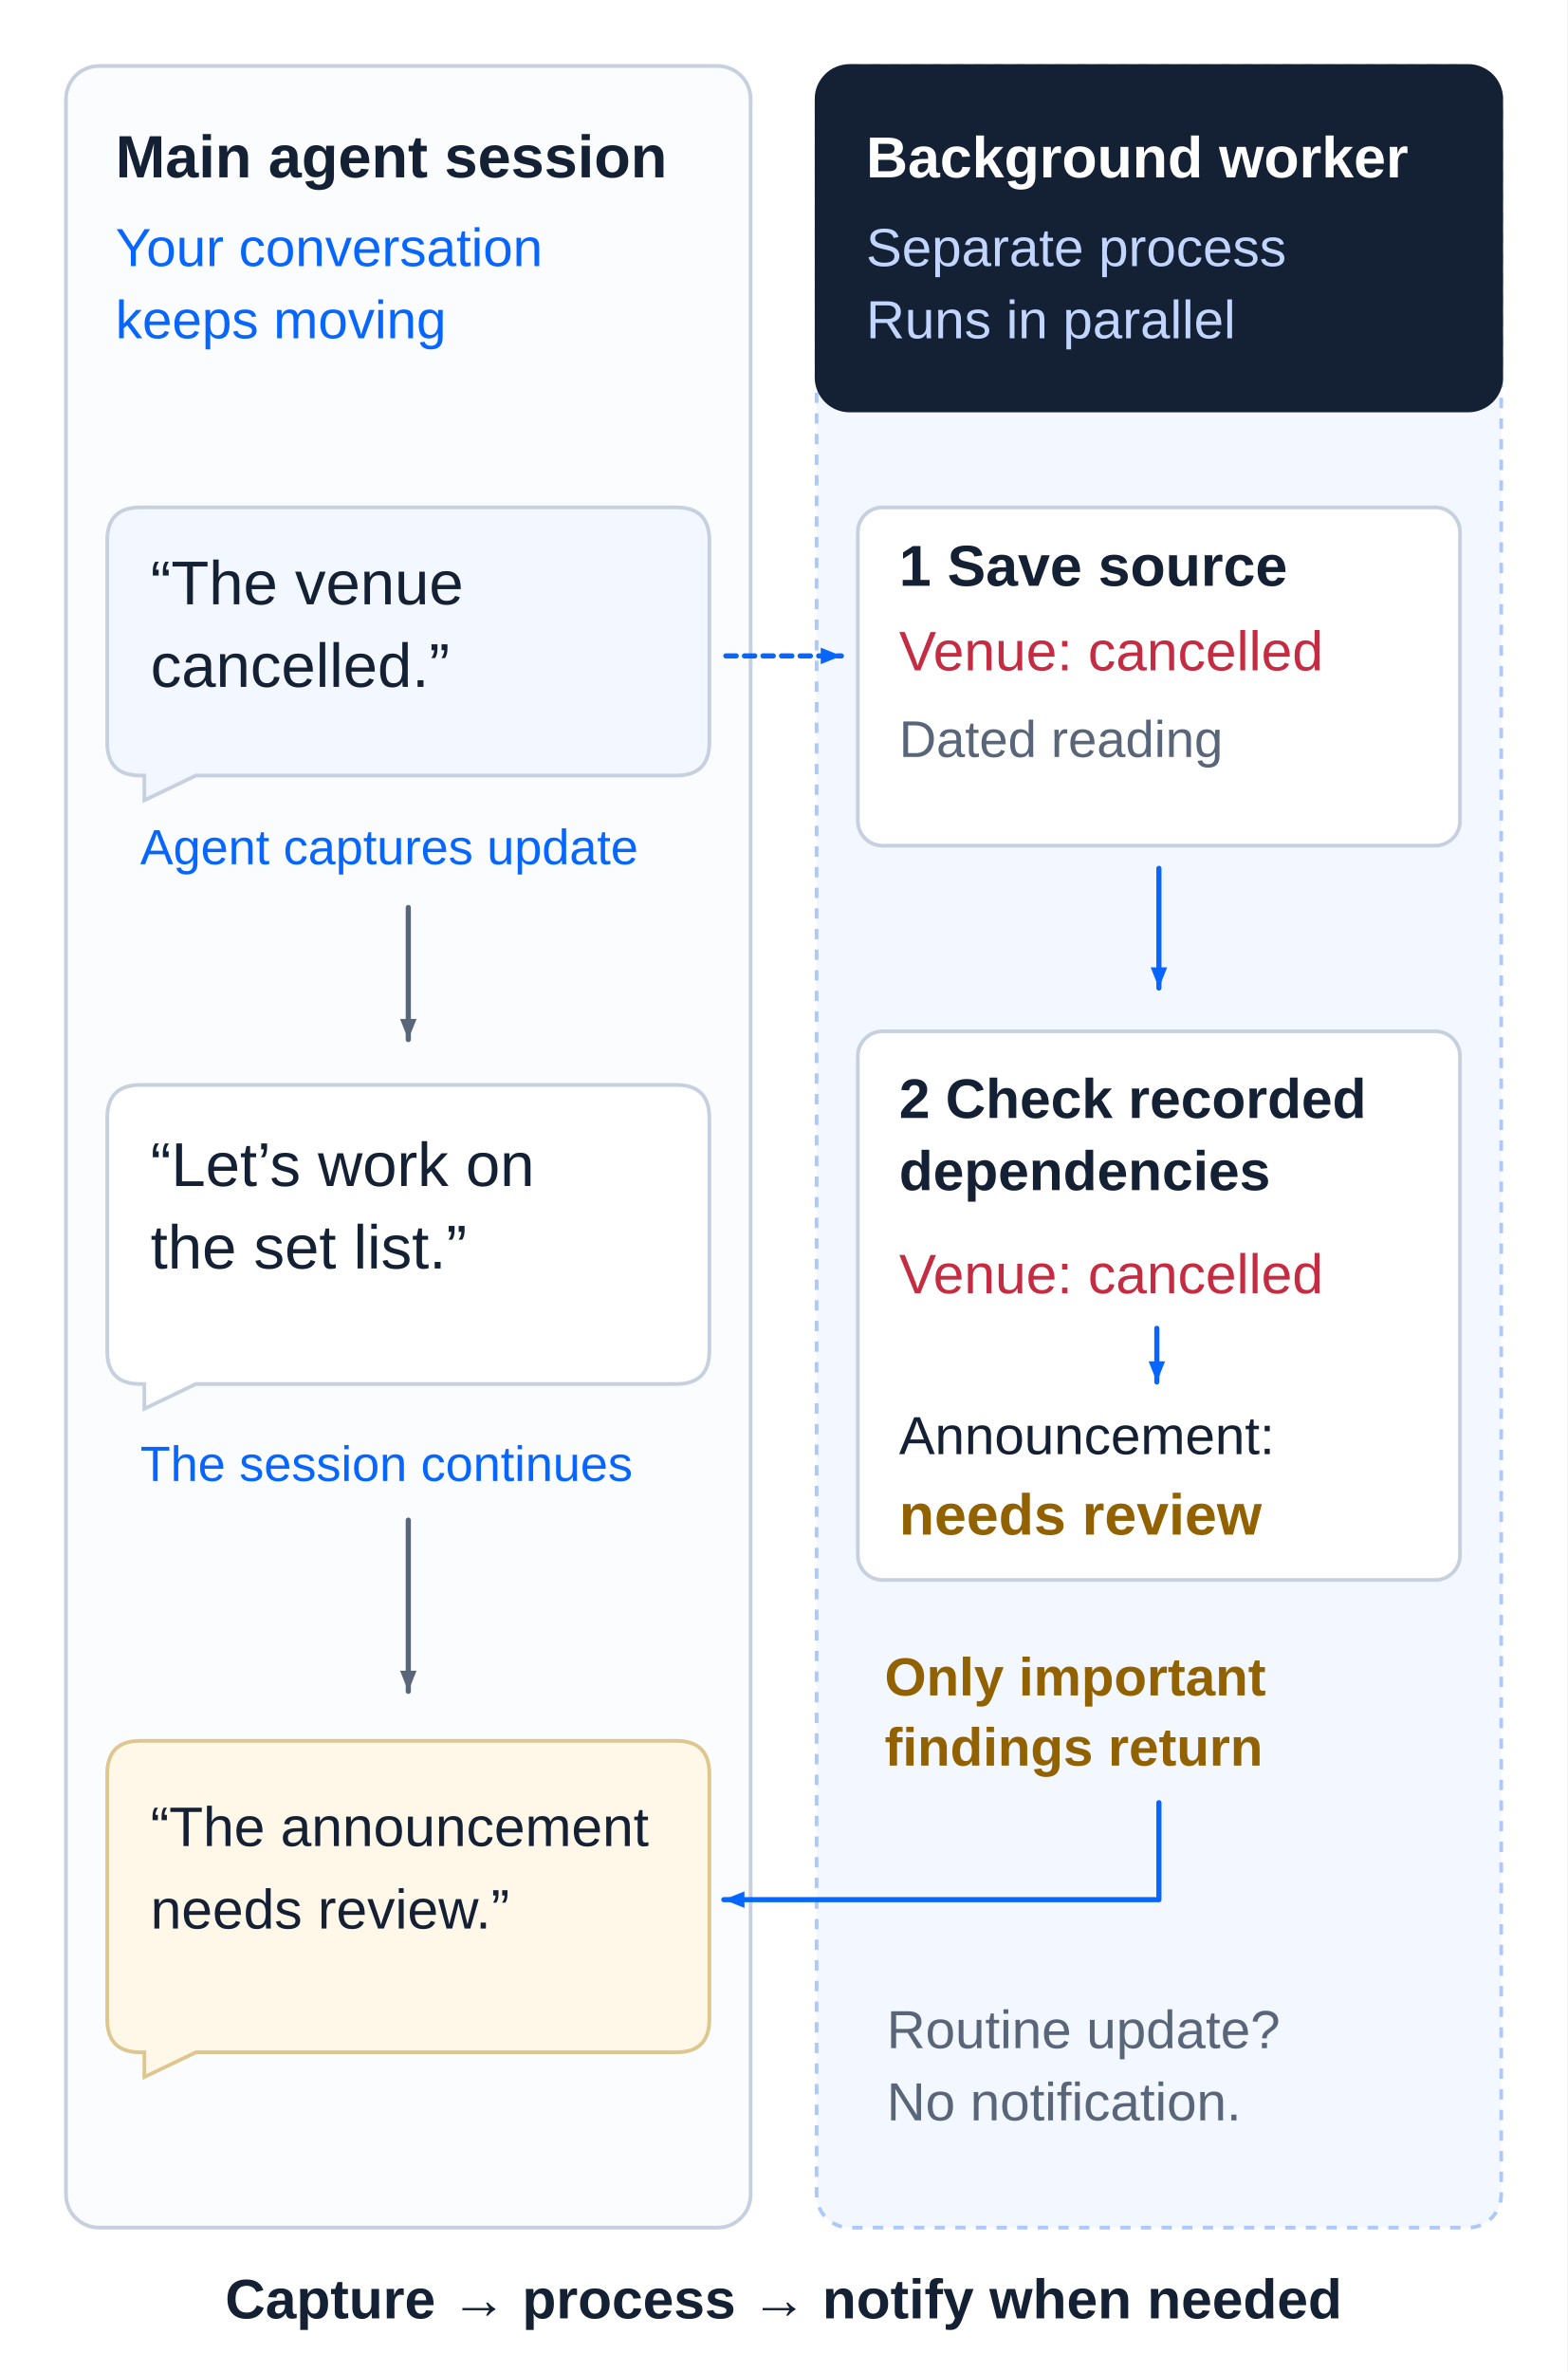
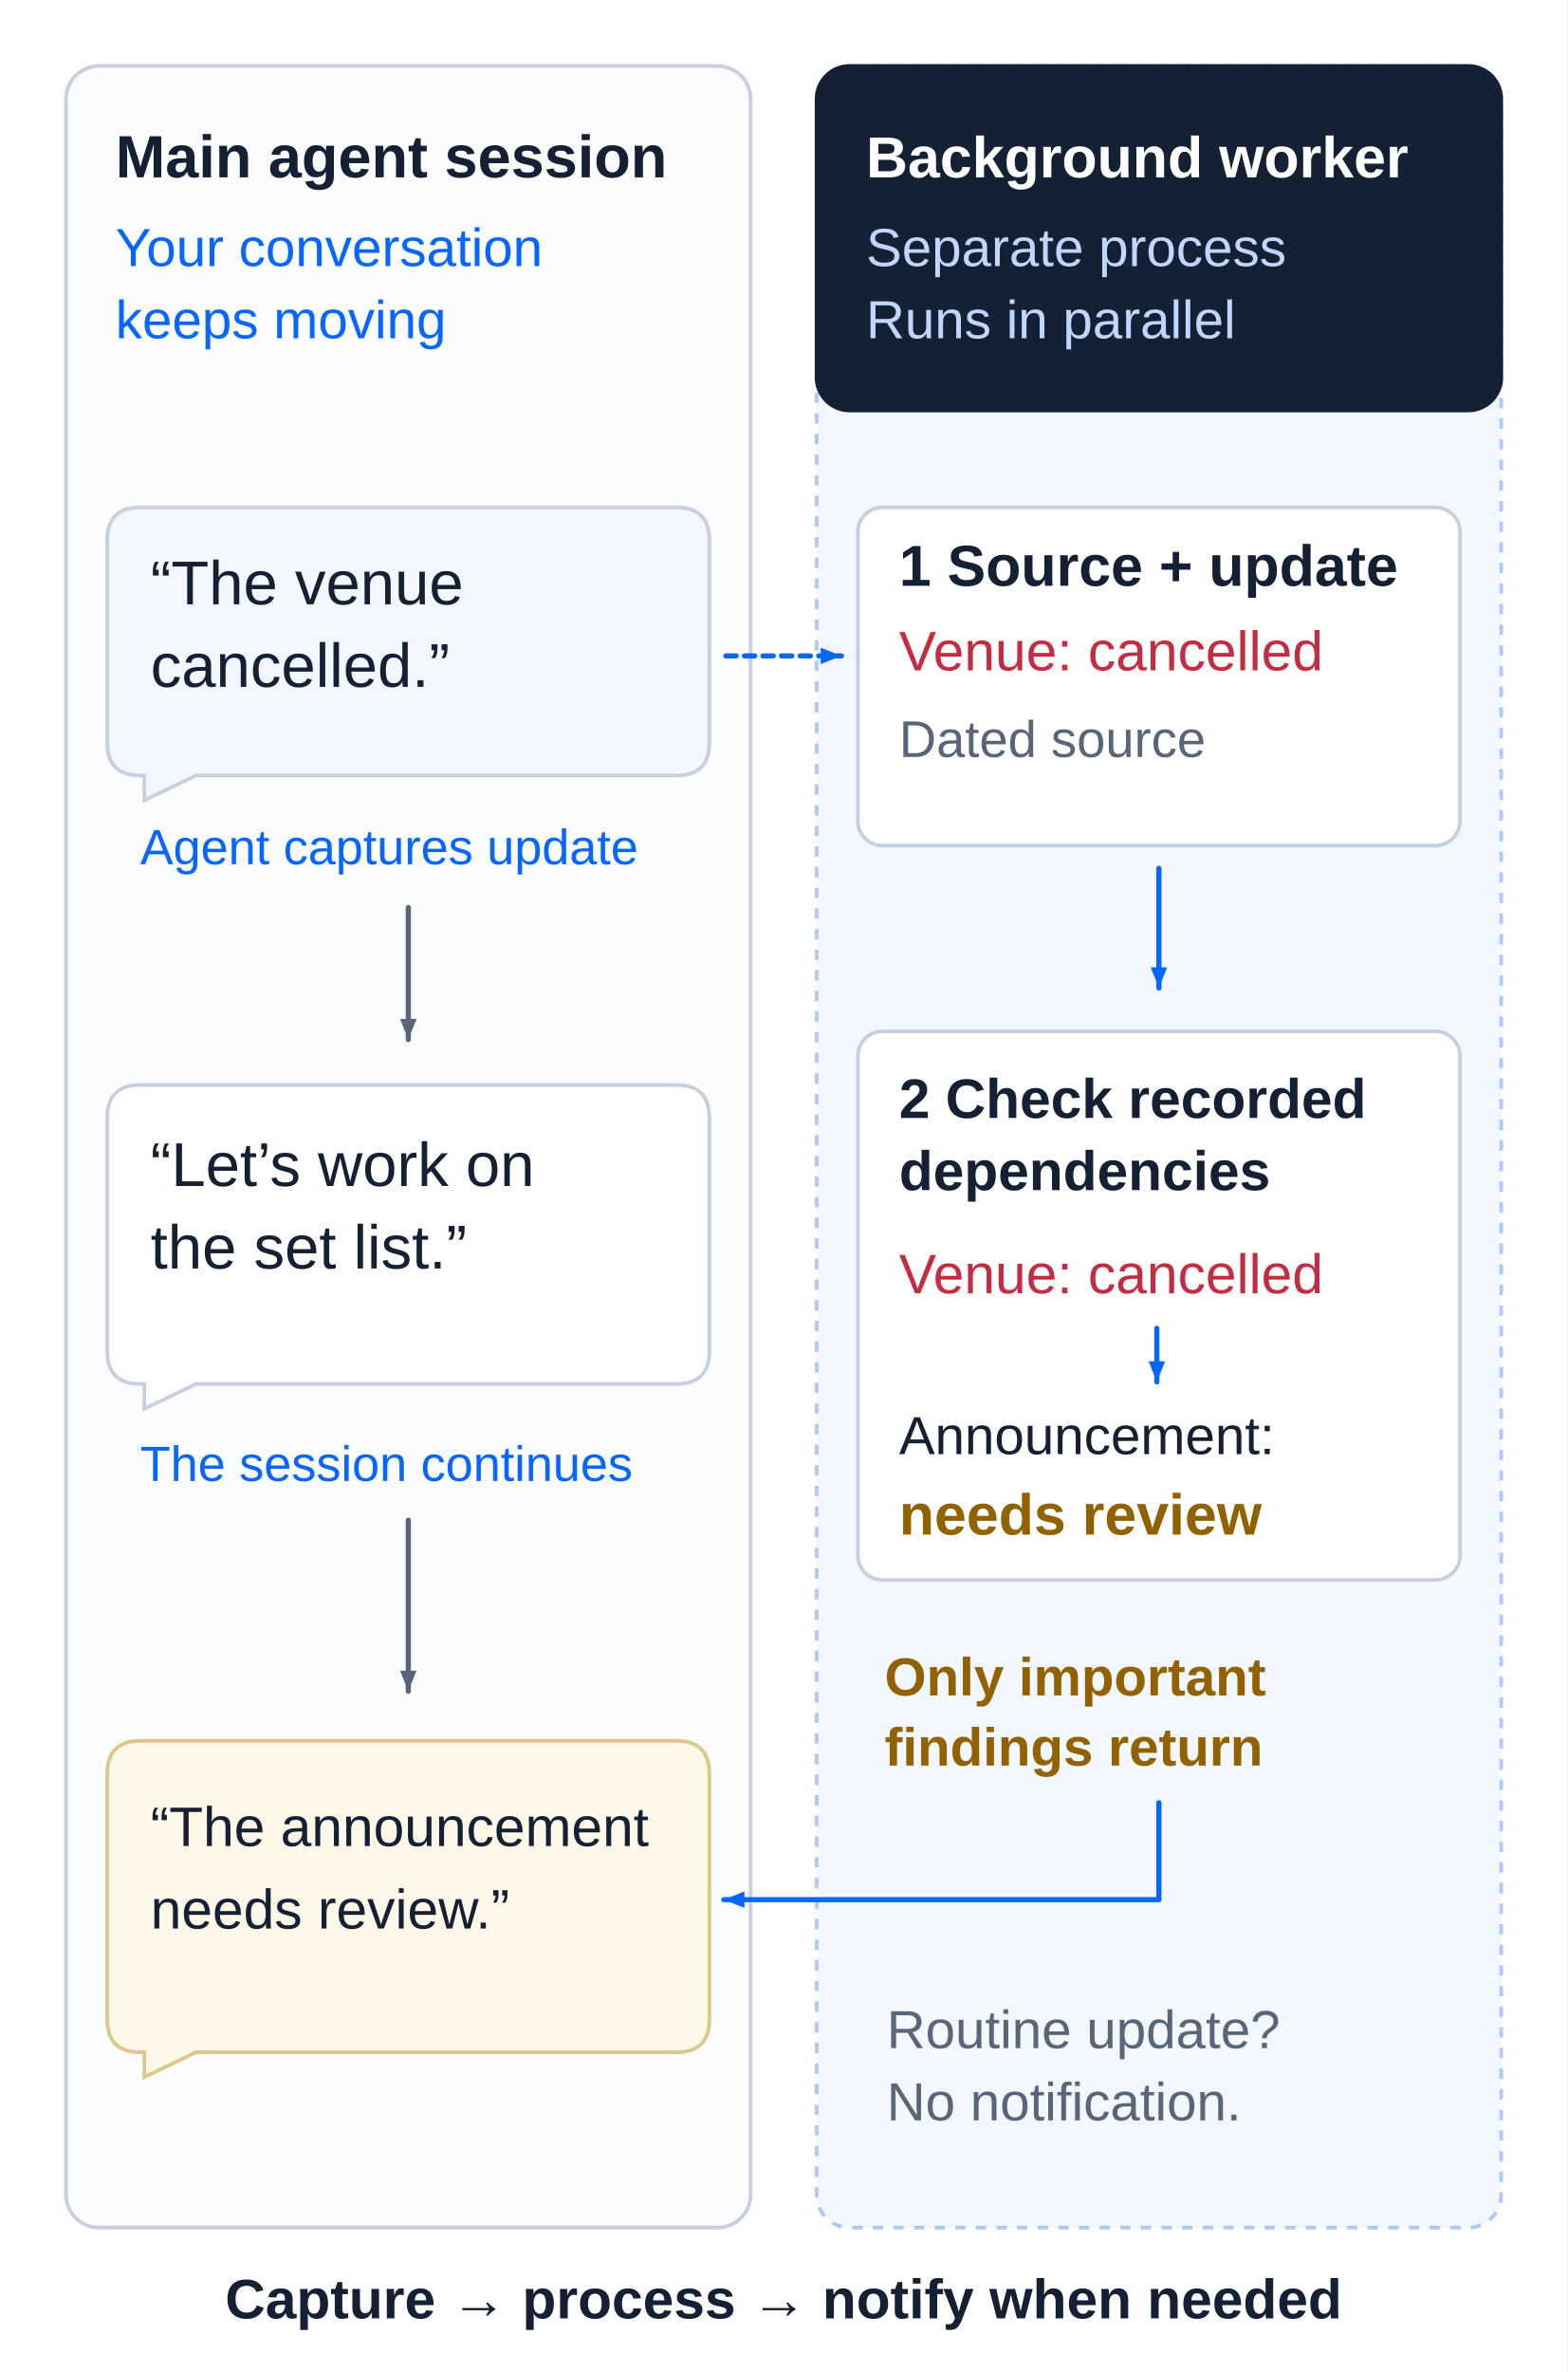
<svg xmlns="http://www.w3.org/2000/svg" width="760" height="1150" viewBox="0 0 760 1150" role="img" aria-labelledby="title desc">
  <defs>
    <marker id="blue" viewBox="0 0 12 10" refX="11" refY="5" markerWidth="12" markerHeight="10" markerUnits="userSpaceOnUse" orient="auto">
      <path d="M1 1L11 5 1 9Z" fill="#0666ff" />
    </marker>
    <marker id="gray" viewBox="0 0 12 10" refX="11" refY="5" markerWidth="12" markerHeight="10" markerUnits="userSpaceOnUse" orient="auto">
      <path d="M1 1L11 5 1 9Z" fill="#596579" />
    </marker>
    <marker id="red" viewBox="0 0 12 10" refX="11" refY="5" markerWidth="12" markerHeight="10" markerUnits="userSpaceOnUse" orient="auto">
      <path d="M1 1L11 5 1 9Z" fill="#c52c42" />
    </marker>
  </defs>
  <rect width="760" height="1150" fill="white" />
  <rect x="32" y="32" width="332" height="1048" rx="16" fill="#fbfcfe" stroke="#c6d0df" stroke-width="1.8" />
  <rect x="396" y="32" width="332" height="1048" rx="16" fill="#f3f7ff" stroke="#adc8fa" stroke-width="1.8" stroke-dasharray="5 5" />
  <rect x="396" y="32" width="332" height="167" rx="16" fill="#142033" stroke="#142033" stroke-width="1.8" />
  <text x="56" y="86" font-family="Arial, Helvetica, sans-serif" font-size="29" font-weight="700" text-anchor="start" fill="#142033">Main agent session</text>
  <text x="56" y="129" font-family="Arial, Helvetica, sans-serif" font-size="26" font-weight="400" text-anchor="start" fill="#0666ff">Your conversation</text>
  <text x="56" y="164" font-family="Arial, Helvetica, sans-serif" font-size="26" font-weight="400" text-anchor="start" fill="#0666ff">keeps moving</text>
  <text x="420" y="86" font-family="Arial, Helvetica, sans-serif" font-size="28" font-weight="700" text-anchor="start" fill="white">Background worker</text>
  <text x="420" y="129" font-family="Arial, Helvetica, sans-serif" font-size="26" font-weight="400" text-anchor="start" fill="#c1d5ff">Separate process</text>
  <text x="420" y="164" font-family="Arial, Helvetica, sans-serif" font-size="26" font-weight="400" text-anchor="start" fill="#c1d5ff">Runs in parallel</text>
  <path d="M68 246H328Q344 246 344 262V360Q344 376 328 376H95L70 388V376H68Q52 376 52 360V262Q52 246 68 246Z" fill="#f3f7ff" stroke="#c6d0df" stroke-width="1.8" />
  <text x="73" y="293" font-family="Arial, Helvetica, sans-serif" font-size="30" font-weight="400" text-anchor="start" fill="#142033">“The venue</text>
  <text x="73" y="333" font-family="Arial, Helvetica, sans-serif" font-size="30" font-weight="400" text-anchor="start" fill="#142033">cancelled.”</text>
  <text x="68" y="419" font-family="Arial, Helvetica, sans-serif" font-size="24" font-weight="400" text-anchor="start" fill="#0666ff">Agent captures update</text>
  <path d="M352 318L408 318" fill="none" stroke="#0666ff" stroke-width="2.5" stroke-linecap="round" stroke-linejoin="round" marker-end="url(#blue)" stroke-dasharray="5 4" />
  <rect x="416" y="246" width="292" height="164" rx="12" fill="white" stroke="#c6d0df" stroke-width="1.8" />
-   <text x="436" y="284" font-family="Arial, Helvetica, sans-serif" font-size="28" font-weight="700" text-anchor="start" fill="#142033">1  Save source</text>
+   <text x="436" y="284" font-family="Arial, Helvetica, sans-serif" font-size="28" font-weight="700" text-anchor="start" fill="#142033">1  Source + update</text>
  <text x="436" y="325" font-family="Arial, Helvetica, sans-serif" font-size="27" font-weight="400" text-anchor="start" fill="#c52c42">Venue: cancelled</text>
-   <text x="436" y="367" font-family="Arial, Helvetica, sans-serif" font-size="25" font-weight="400" text-anchor="start" fill="#596579">Dated reading</text>
+   <text x="436" y="367" font-family="Arial, Helvetica, sans-serif" font-size="25" font-weight="400" text-anchor="start" fill="#596579">Dated source</text>
  <path d="M198 440L198 504" fill="none" stroke="#596579" stroke-width="2.5" stroke-linecap="round" stroke-linejoin="round" marker-end="url(#gray)" />
  <path d="M562 421L562 479" fill="none" stroke="#0666ff" stroke-width="2.5" stroke-linecap="round" stroke-linejoin="round" marker-end="url(#blue)" />
  <path d="M68 526H328Q344 526 344 542V655Q344 671 328 671H95L70 683V671H68Q52 671 52 655V542Q52 526 68 526Z" fill="white" stroke="#c6d0df" stroke-width="1.8" />
  <text x="73" y="575" font-family="Arial, Helvetica, sans-serif" font-size="30" font-weight="400" text-anchor="start" fill="#142033">“Let’s work on</text>
  <text x="73" y="615" font-family="Arial, Helvetica, sans-serif" font-size="30" font-weight="400" text-anchor="start" fill="#142033">the set list.”</text>
  <text x="68" y="718" font-family="Arial, Helvetica, sans-serif" font-size="24" font-weight="400" text-anchor="start" fill="#0666ff">The session continues</text>
  <rect x="416" y="500" width="292" height="266" rx="12" fill="white" stroke="#c6d0df" stroke-width="1.8" />
  <text x="436" y="542" font-family="Arial, Helvetica, sans-serif" font-size="27" font-weight="700" text-anchor="start" fill="#142033">2  Check recorded</text>
  <text x="436" y="577" font-family="Arial, Helvetica, sans-serif" font-size="27" font-weight="700" text-anchor="start" fill="#142033">    dependencies</text>
  <text x="436" y="627" font-family="Arial, Helvetica, sans-serif" font-size="27" font-weight="400" text-anchor="start" fill="#c52c42">Venue: cancelled</text>
  <path d="M561 644L561 670" fill="none" stroke="#0666ff" stroke-width="2.5" stroke-linecap="round" stroke-linejoin="round" marker-end="url(#blue)" />
  <text x="436" y="705" font-family="Arial, Helvetica, sans-serif" font-size="26" font-weight="400" text-anchor="start" fill="#142033">Announcement:</text>
  <text x="436" y="744" font-family="Arial, Helvetica, sans-serif" font-size="28" font-weight="700" text-anchor="start" fill="#926100">needs review</text>
  <path d="M198 737L198 820" fill="none" stroke="#596579" stroke-width="2.5" stroke-linecap="round" stroke-linejoin="round" marker-end="url(#gray)" />
  <path d="M68 844H328Q344 844 344 860V979Q344 995 328 995H95L70 1007V995H68Q52 995 52 979V860Q52 844 68 844Z" fill="#fff8e8" stroke="#dec68f" stroke-width="1.8" />
  <text x="73" y="895" font-family="Arial, Helvetica, sans-serif" font-size="27" font-weight="400" text-anchor="start" fill="#142033">“The announcement</text>
  <text x="73" y="935" font-family="Arial, Helvetica, sans-serif" font-size="27" font-weight="400" text-anchor="start" fill="#142033">needs review.”</text>
  <text x="429" y="822" font-family="Arial, Helvetica, sans-serif" font-size="26" font-weight="700" text-anchor="start" fill="#926100">Only important</text>
  <text x="429" y="856" font-family="Arial, Helvetica, sans-serif" font-size="26" font-weight="700" text-anchor="start" fill="#926100">findings return</text>
  <path d="M562 874L562 921L351 921" fill="none" stroke="#0666ff" stroke-width="2.5" stroke-linecap="round" stroke-linejoin="round" marker-end="url(#blue)" />
  <text x="430" y="993" font-family="Arial, Helvetica, sans-serif" font-size="26" font-weight="400" text-anchor="start" fill="#596579">Routine update?</text>
  <text x="430" y="1028" font-family="Arial, Helvetica, sans-serif" font-size="26" font-weight="400" text-anchor="start" fill="#596579">No notification.</text>
  <text x="380" y="1124" font-family="Arial, Helvetica, sans-serif" font-size="27" font-weight="700" text-anchor="middle" fill="#142033">Capture → process → notify when needed</text>
</svg>
